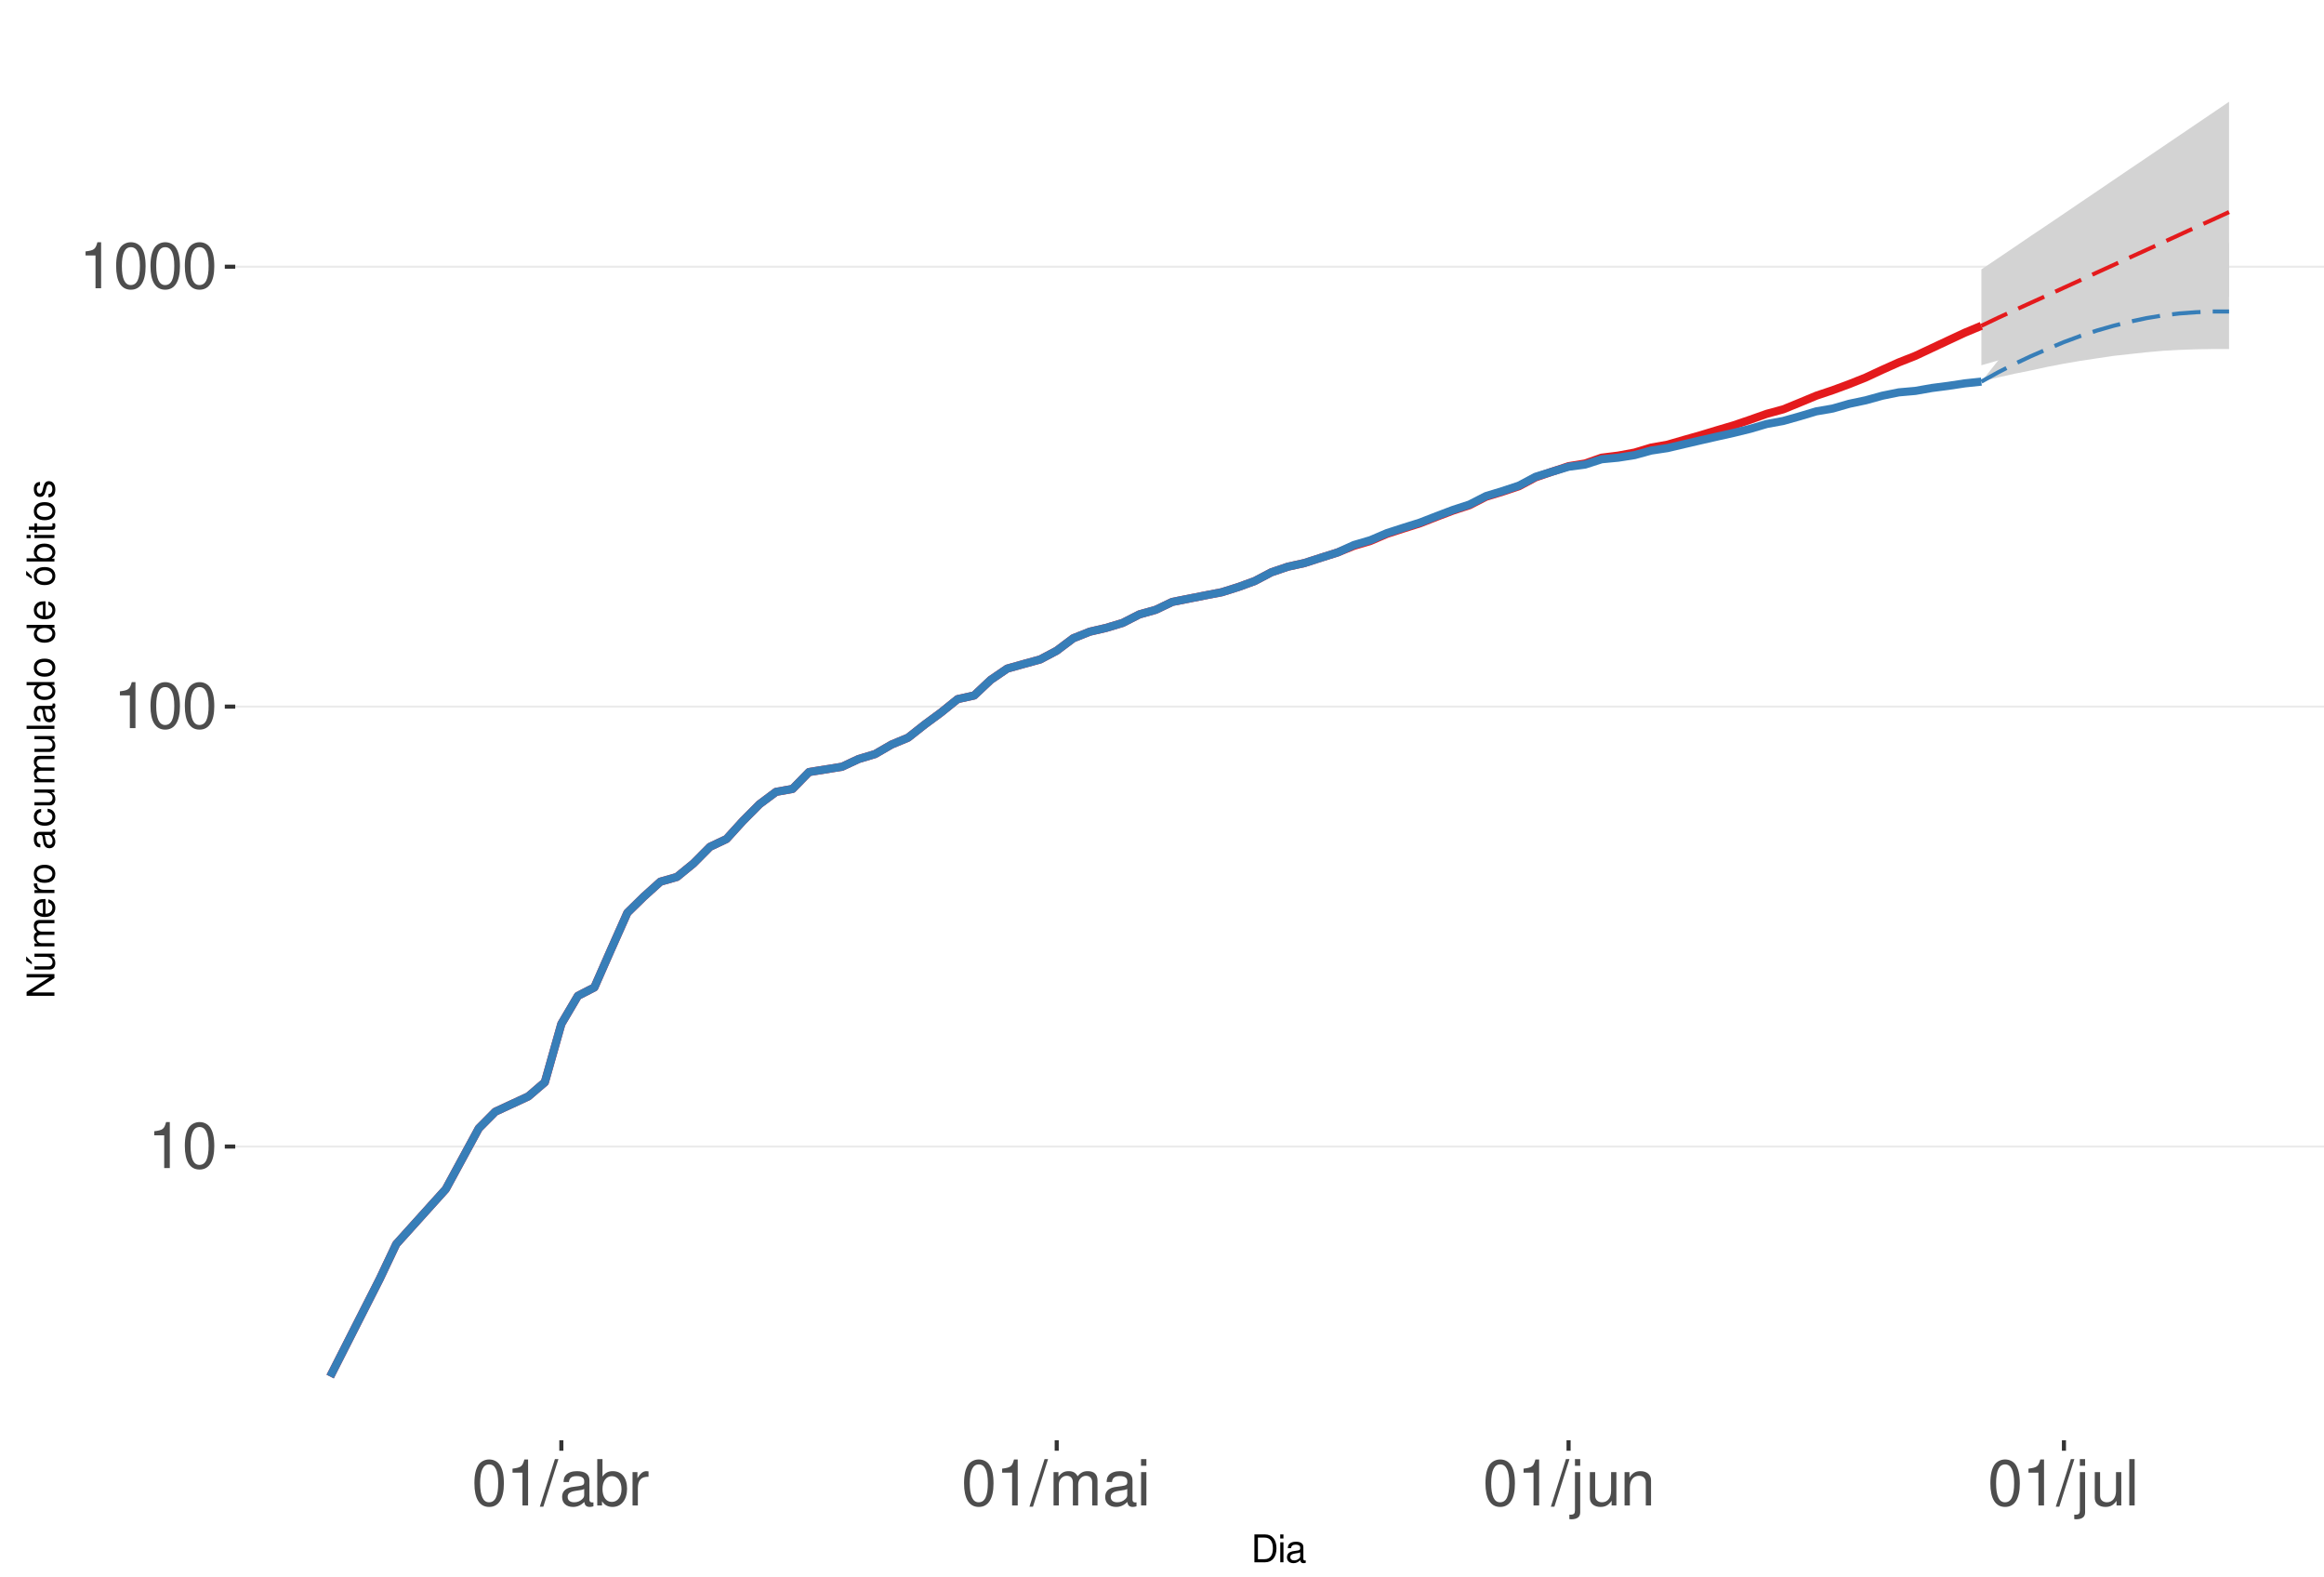
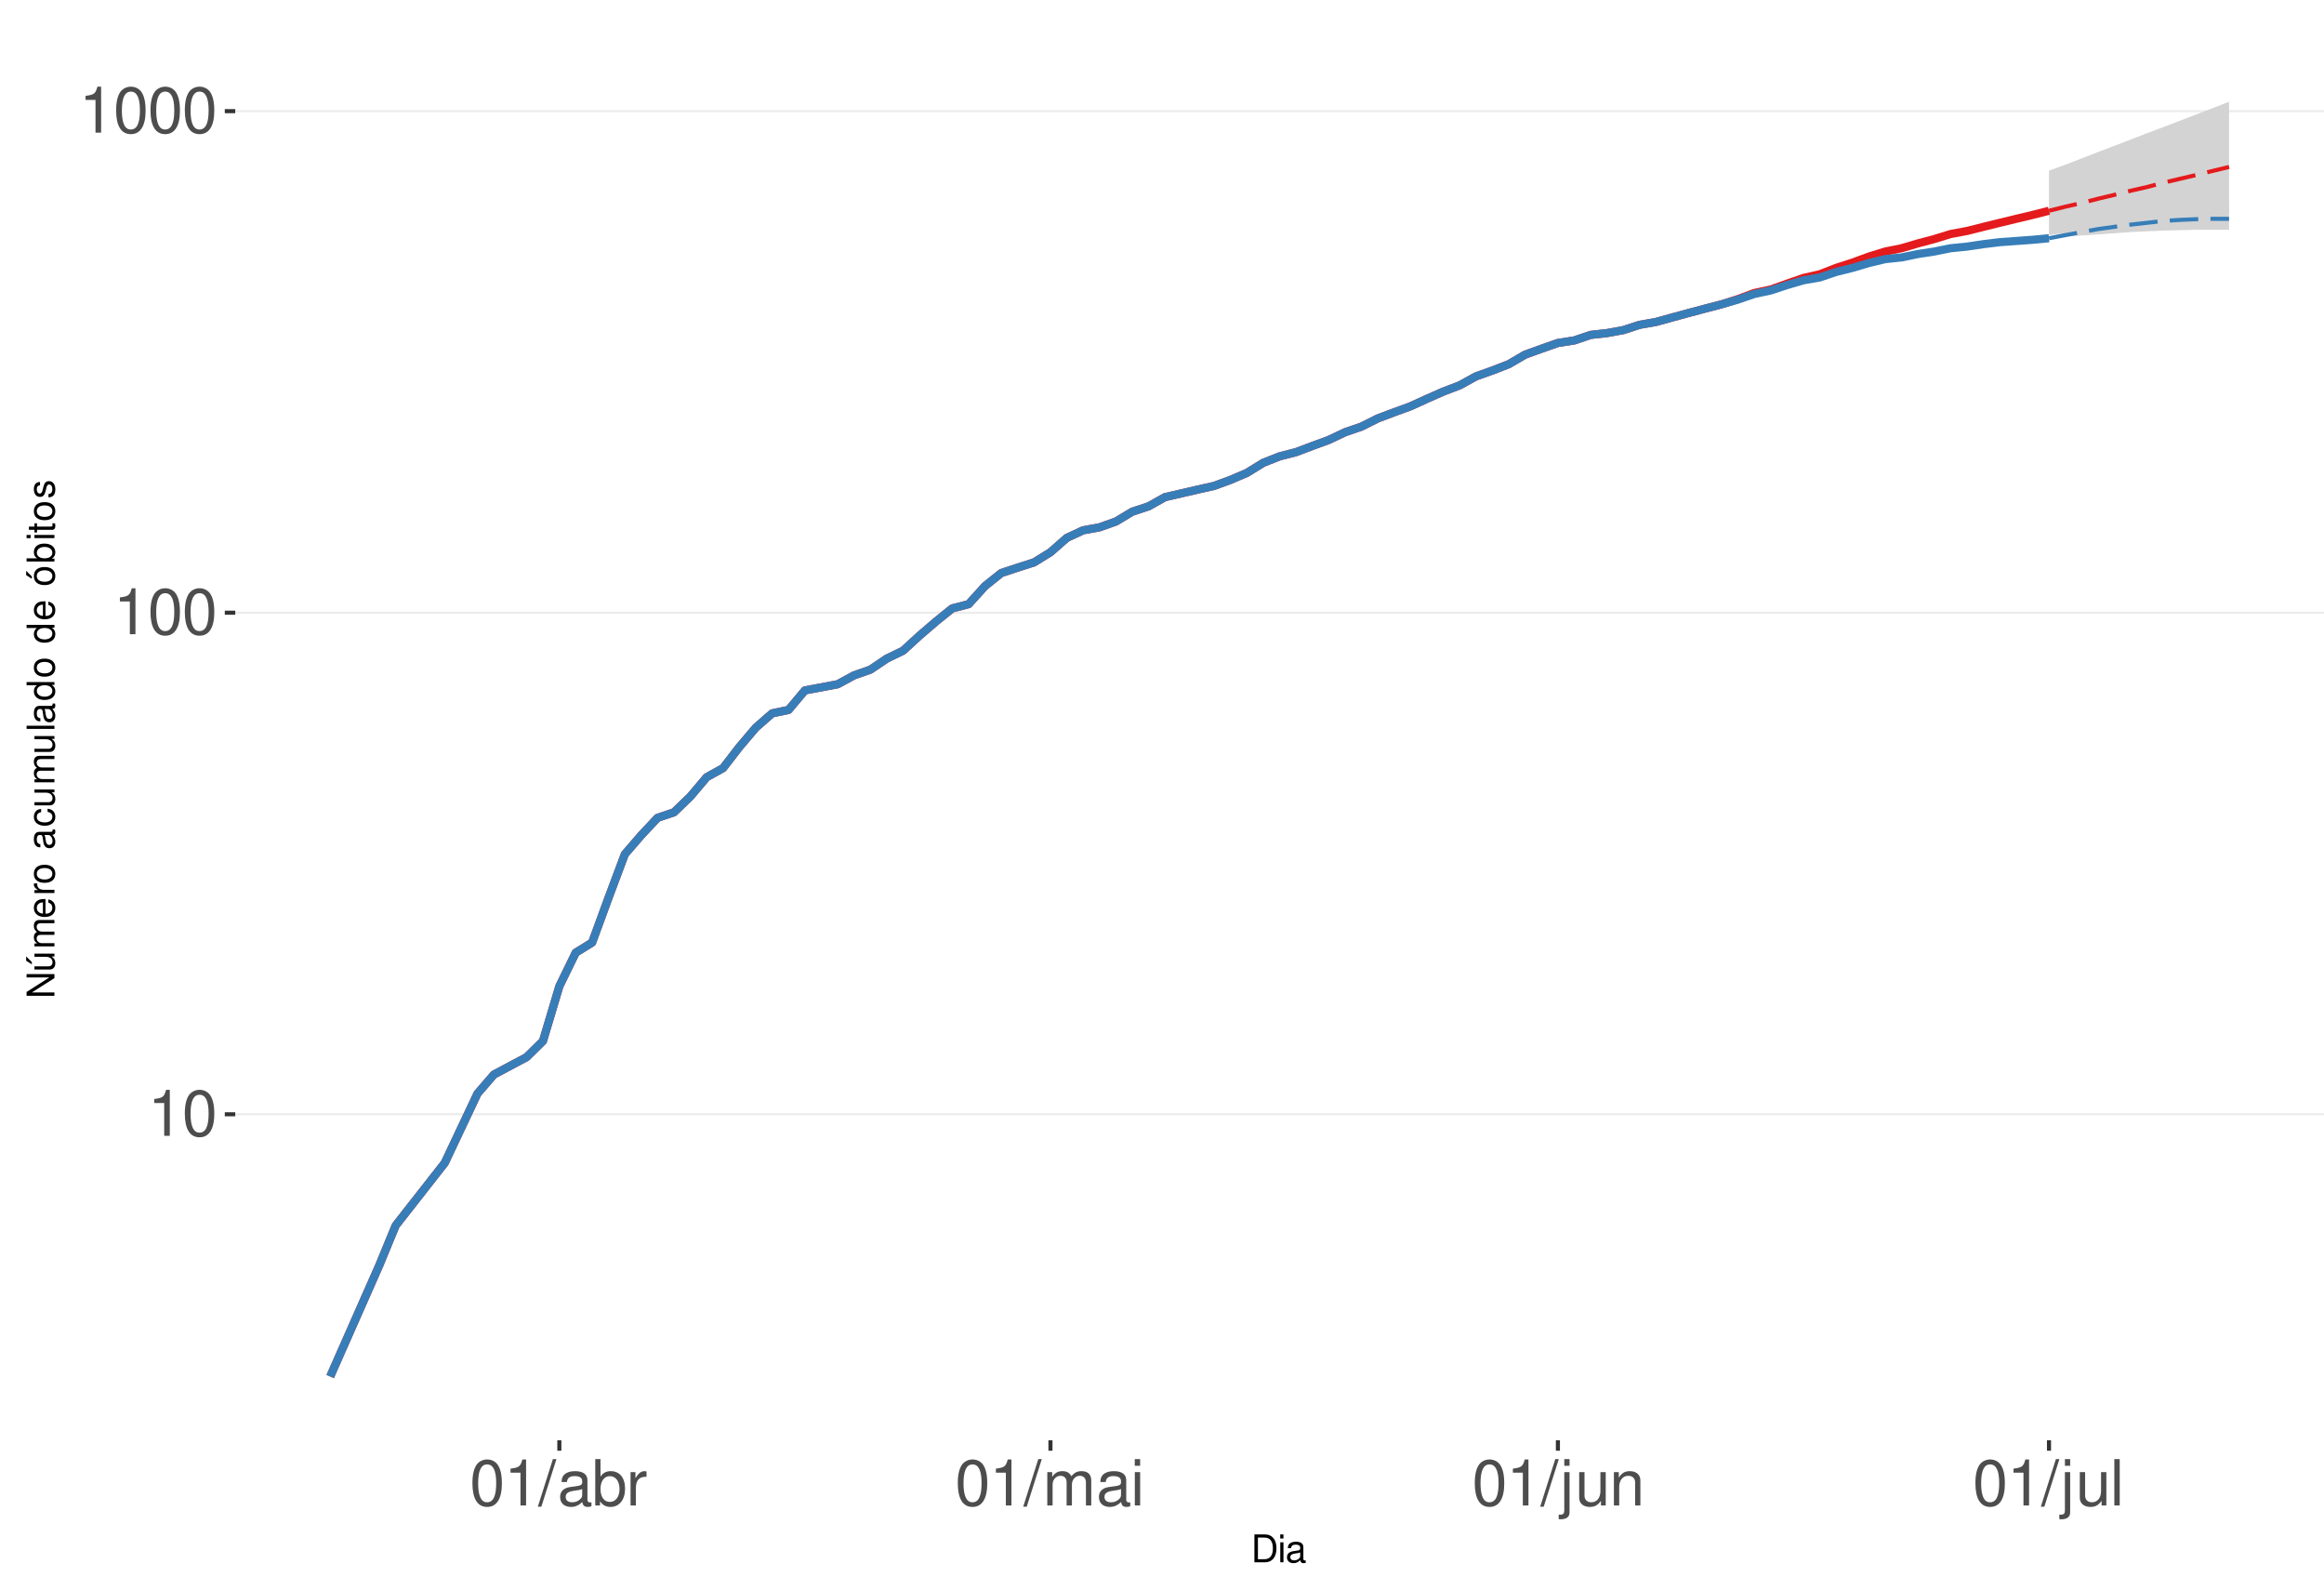
<svg xmlns="http://www.w3.org/2000/svg" xmlns:xlink="http://www.w3.org/1999/xlink" width="609pt" height="413pt" viewBox="0 0 609 413" version="1.1">
  <defs>
    <g>
      <symbol overflow="visible" id="glyph0-0">
        <path style="stroke:none;" d="" />
      </symbol>
      <symbol overflow="visible" id="glyph0-1">
        <path style="stroke:none;" d="M 4.312 -8.578 L 4.312 0 L 5.781 0 L 5.781 -12.047 L 4.812 -12.047 C 4.297 -10.188 3.969 -9.938 1.703 -9.641 L 1.703 -8.578 Z M 4.312 -8.578 " />
      </symbol>
      <symbol overflow="visible" id="glyph0-2">
        <path style="stroke:none;" d="M 4.578 -12.047 C 3.484 -12.047 2.484 -11.547 1.859 -10.734 C 1.094 -9.656 0.719 -8.062 0.719 -5.828 C 0.719 -1.766 2.047 0.391 4.578 0.391 C 7.078 0.391 8.438 -1.766 8.438 -5.734 C 8.438 -8.062 8.078 -9.625 7.297 -10.734 C 6.672 -11.562 5.703 -12.047 4.578 -12.047 Z M 4.578 -10.75 C 6.156 -10.75 6.953 -9.125 6.953 -5.859 C 6.953 -2.438 6.172 -0.828 4.547 -0.828 C 3 -0.828 2.219 -2.5 2.219 -5.812 C 2.219 -9.125 3 -10.75 4.578 -10.75 Z M 4.578 -10.75 " />
      </symbol>
      <symbol overflow="visible" id="glyph0-3">
        <path style="stroke:none;" d="M 3.812 -12.141 L -0.141 0.328 L 0.781 0.328 L 4.734 -12.141 Z M 3.812 -12.141 " />
      </symbol>
      <symbol overflow="visible" id="glyph0-4">
        <path style="stroke:none;" d="M 8.906 -0.812 C 8.766 -0.781 8.688 -0.781 8.609 -0.781 C 8.125 -0.781 7.859 -1.031 7.859 -1.469 L 7.859 -6.594 C 7.859 -8.141 6.734 -8.984 4.578 -8.984 C 3.297 -8.984 2.281 -8.609 1.688 -7.969 C 1.281 -7.516 1.109 -7.016 1.078 -6.141 L 2.484 -6.141 C 2.594 -7.219 3.234 -7.688 4.531 -7.688 C 5.797 -7.688 6.484 -7.234 6.484 -6.391 L 6.484 -6.031 C 6.469 -5.438 6.156 -5.219 5.031 -5.062 C 3.062 -4.812 2.766 -4.75 2.234 -4.531 C 1.219 -4.094 0.703 -3.328 0.703 -2.203 C 0.703 -0.609 1.797 0.391 3.562 0.391 C 4.656 0.391 5.547 0 6.531 -0.906 C 6.625 0 7.062 0.391 7.969 0.391 C 8.266 0.391 8.438 0.344 8.906 0.234 Z M 6.484 -2.75 C 6.484 -2.281 6.344 -2 5.922 -1.609 C 5.359 -1.094 4.688 -0.828 3.859 -0.828 C 2.781 -0.828 2.156 -1.344 2.156 -2.234 C 2.156 -3.141 2.75 -3.609 4.25 -3.828 C 5.734 -4.031 6.016 -4.094 6.484 -4.312 Z M 6.484 -2.75 " />
      </symbol>
      <symbol overflow="visible" id="glyph0-5">
        <path style="stroke:none;" d="M 0.906 -12.141 L 0.906 0 L 2.156 0 L 2.156 -1.109 C 2.812 -0.094 3.703 0.391 4.906 0.391 C 7.219 0.391 8.719 -1.5 8.719 -4.391 C 8.719 -7.234 7.297 -8.984 4.984 -8.984 C 3.781 -8.984 2.938 -8.531 2.281 -7.547 L 2.281 -12.141 Z M 4.719 -7.672 C 6.266 -7.672 7.266 -6.328 7.266 -4.25 C 7.266 -2.266 6.234 -0.922 4.719 -0.922 C 3.234 -0.922 2.281 -2.25 2.281 -4.297 C 2.281 -6.344 3.234 -7.672 4.719 -7.672 Z M 4.719 -7.672 " />
      </symbol>
      <symbol overflow="visible" id="glyph0-6">
        <path style="stroke:none;" d="M 1.156 -8.734 L 1.156 0 L 2.547 0 L 2.547 -4.531 C 2.562 -6.625 3.438 -7.562 5.344 -7.516 L 5.344 -8.922 C 5.109 -8.969 4.984 -8.984 4.812 -8.984 C 3.922 -8.984 3.234 -8.438 2.438 -7.141 L 2.438 -8.734 Z M 1.156 -8.734 " />
      </symbol>
      <symbol overflow="visible" id="glyph0-7">
        <path style="stroke:none;" d="M 1.172 -8.734 L 1.172 0 L 2.562 0 L 2.562 -5.484 C 2.562 -6.75 3.484 -7.766 4.609 -7.766 C 5.641 -7.766 6.234 -7.125 6.234 -6.016 L 6.234 0 L 7.625 0 L 7.625 -5.484 C 7.625 -6.75 8.547 -7.766 9.672 -7.766 C 10.688 -7.766 11.297 -7.109 11.297 -6.016 L 11.297 0 L 12.688 0 L 12.688 -6.547 C 12.688 -8.109 11.797 -8.984 10.156 -8.984 C 9 -8.984 8.297 -8.625 7.484 -7.641 C 6.969 -8.578 6.266 -8.984 5.125 -8.984 C 3.969 -8.984 3.188 -8.547 2.453 -7.5 L 2.453 -8.734 Z M 1.172 -8.734 " />
      </symbol>
      <symbol overflow="visible" id="glyph0-8">
        <path style="stroke:none;" d="M 2.5 -8.734 L 1.109 -8.734 L 1.109 0 L 2.5 0 Z M 2.5 -12.141 L 1.094 -12.141 L 1.094 -10.391 L 2.5 -10.391 Z M 2.5 -12.141 " />
      </symbol>
      <symbol overflow="visible" id="glyph0-9">
        <path style="stroke:none;" d="M 1.172 -8.734 L 1.172 1.266 C 1.172 2.125 0.906 2.422 0.031 2.422 C -0.062 2.422 -0.109 2.422 -0.297 2.406 L -0.297 3.578 C -0.141 3.609 -0.047 3.625 0.172 3.625 C 1.734 3.625 2.547 3.016 2.547 1.812 L 2.547 -8.734 Z M 2.547 -12.141 L 1.172 -12.141 L 1.172 -10.391 L 2.547 -10.391 Z M 2.547 -12.141 " />
      </symbol>
      <symbol overflow="visible" id="glyph0-10">
        <path style="stroke:none;" d="M 8.031 0 L 8.031 -8.734 L 6.641 -8.734 L 6.641 -3.781 C 6.641 -2 5.719 -0.828 4.266 -0.828 C 3.172 -0.828 2.469 -1.5 2.469 -2.547 L 2.469 -8.734 L 1.078 -8.734 L 1.078 -2 C 1.078 -0.547 2.172 0.391 3.859 0.391 C 5.141 0.391 5.969 -0.062 6.781 -1.219 L 6.781 0 Z M 8.031 0 " />
      </symbol>
      <symbol overflow="visible" id="glyph0-11">
        <path style="stroke:none;" d="M 1.172 -8.734 L 1.172 0 L 2.562 0 L 2.562 -4.812 C 2.562 -6.594 3.5 -7.766 4.938 -7.766 C 6.031 -7.766 6.734 -7.094 6.734 -6.047 L 6.734 0 L 8.109 0 L 8.109 -6.594 C 8.109 -8.047 7.031 -8.984 5.344 -8.984 C 4.047 -8.984 3.219 -8.484 2.453 -7.266 L 2.453 -8.734 Z M 1.172 -8.734 " />
      </symbol>
      <symbol overflow="visible" id="glyph0-12">
        <path style="stroke:none;" d="M 2.531 -12.141 L 1.125 -12.141 L 1.125 0 L 2.531 0 Z M 2.531 -12.141 " />
      </symbol>
      <symbol overflow="visible" id="glyph1-0">
        <path style="stroke:none;" d="" />
      </symbol>
      <symbol overflow="visible" id="glyph1-1">
        <path style="stroke:none;" d="M 0.891 0 L 3.703 0 C 5.547 0 6.672 -1.375 6.672 -3.656 C 6.672 -5.906 5.547 -7.297 3.703 -7.297 L 0.891 -7.297 Z M 1.812 -0.812 L 1.812 -6.469 L 3.547 -6.469 C 4.984 -6.469 5.734 -5.5 5.734 -3.641 C 5.734 -1.797 4.984 -0.812 3.547 -0.812 Z M 1.812 -0.812 " />
      </symbol>
      <symbol overflow="visible" id="glyph1-2">
        <path style="stroke:none;" d="M 1.5 -5.234 L 0.672 -5.234 L 0.672 0 L 1.5 0 Z M 1.5 -7.297 L 0.656 -7.297 L 0.656 -6.234 L 1.5 -6.234 Z M 1.5 -7.297 " />
      </symbol>
      <symbol overflow="visible" id="glyph1-3">
        <path style="stroke:none;" d="M 5.344 -0.484 C 5.266 -0.469 5.219 -0.469 5.172 -0.469 C 4.875 -0.469 4.719 -0.625 4.719 -0.875 L 4.719 -3.953 C 4.719 -4.891 4.047 -5.391 2.75 -5.391 C 1.984 -5.391 1.375 -5.172 1.016 -4.781 C 0.766 -4.516 0.672 -4.203 0.656 -3.688 L 1.484 -3.688 C 1.562 -4.328 1.938 -4.625 2.719 -4.625 C 3.484 -4.625 3.891 -4.344 3.891 -3.844 L 3.891 -3.625 C 3.875 -3.266 3.703 -3.125 3.016 -3.047 C 1.844 -2.891 1.656 -2.844 1.344 -2.719 C 0.734 -2.453 0.422 -2 0.422 -1.312 C 0.422 -0.375 1.078 0.234 2.141 0.234 C 2.797 0.234 3.328 0 3.922 -0.547 C 3.984 0 4.234 0.234 4.781 0.234 C 4.953 0.234 5.062 0.203 5.344 0.141 Z M 3.891 -1.656 C 3.891 -1.375 3.812 -1.203 3.562 -0.969 C 3.219 -0.656 2.812 -0.5 2.312 -0.5 C 1.672 -0.5 1.297 -0.812 1.297 -1.344 C 1.297 -1.891 1.656 -2.172 2.547 -2.297 C 3.438 -2.422 3.609 -2.453 3.891 -2.594 Z M 3.891 -1.656 " />
      </symbol>
      <symbol overflow="visible" id="glyph2-0">
        <path style="stroke:none;" d="" />
      </symbol>
      <symbol overflow="visible" id="glyph2-1">
        <path style="stroke:none;" d="M -7.297 -6.453 L -7.297 -5.578 L -1.328 -5.578 L -7.297 -1.766 L -7.297 -0.766 L 0 -0.766 L 0 -1.641 L -5.906 -1.641 L 0 -5.406 L 0 -6.453 Z M -7.297 -6.453 " />
      </symbol>
      <symbol overflow="visible" id="glyph2-2">
        <path style="stroke:none;" d="M 0 -4.812 L -5.234 -4.812 L -5.234 -3.984 L -2.266 -3.984 C -1.203 -3.984 -0.5 -3.438 -0.5 -2.562 C -0.5 -1.906 -0.906 -1.484 -1.531 -1.484 L -5.234 -1.484 L -5.234 -0.656 L -1.203 -0.656 C -0.328 -0.656 0.234 -1.297 0.234 -2.312 C 0.234 -3.094 -0.047 -3.578 -0.734 -4.062 L 0 -4.062 Z M -7.406 -2.953 L -5.922 -2 L -5.922 -2.594 L -7.406 -4.094 Z M -7.406 -2.953 " />
      </symbol>
      <symbol overflow="visible" id="glyph2-3">
        <path style="stroke:none;" d="M -5.234 -0.703 L 0 -0.703 L 0 -1.547 L -3.297 -1.547 C -4.047 -1.547 -4.656 -2.094 -4.656 -2.766 C -4.656 -3.391 -4.281 -3.734 -3.609 -3.734 L 0 -3.734 L 0 -4.578 L -3.297 -4.578 C -4.047 -4.578 -4.656 -5.125 -4.656 -5.812 C -4.656 -6.422 -4.266 -6.781 -3.609 -6.781 L 0 -6.781 L 0 -7.625 L -3.938 -7.625 C -4.875 -7.625 -5.391 -7.078 -5.391 -6.094 C -5.391 -5.406 -5.188 -4.984 -4.594 -4.484 C -5.156 -4.188 -5.391 -3.766 -5.391 -3.078 C -5.391 -2.375 -5.125 -1.906 -4.5 -1.469 L -5.234 -1.469 Z M -5.234 -0.703 " />
      </symbol>
      <symbol overflow="visible" id="glyph2-4">
        <path style="stroke:none;" d="M -2.344 -5.125 C -3.141 -5.125 -3.625 -5.062 -4.016 -4.922 C -4.875 -4.578 -5.391 -3.781 -5.391 -2.797 C -5.391 -1.344 -4.281 -0.406 -2.547 -0.406 C -0.812 -0.406 0.234 -1.297 0.234 -2.781 C 0.234 -3.984 -0.453 -4.812 -1.594 -5.016 L -1.594 -4.188 C -0.906 -3.953 -0.547 -3.484 -0.547 -2.812 C -0.547 -2.281 -0.781 -1.828 -1.219 -1.547 C -1.516 -1.344 -1.812 -1.281 -2.344 -1.266 Z M -3.016 -1.297 C -3.984 -1.359 -4.625 -1.953 -4.625 -2.797 C -4.625 -3.641 -3.953 -4.234 -3.016 -4.234 Z M -3.016 -1.297 " />
      </symbol>
      <symbol overflow="visible" id="glyph2-5">
        <path style="stroke:none;" d="M -5.234 -0.688 L 0 -0.688 L 0 -1.531 L -2.719 -1.531 C -3.984 -1.547 -4.547 -2.062 -4.516 -3.203 L -5.359 -3.203 C -5.375 -3.062 -5.391 -2.984 -5.391 -2.891 C -5.391 -2.344 -5.062 -1.938 -4.297 -1.453 L -5.234 -1.453 Z M -5.234 -0.688 " />
      </symbol>
      <symbol overflow="visible" id="glyph2-6">
        <path style="stroke:none;" d="M -5.391 -2.719 C -5.391 -1.234 -4.344 -0.359 -2.578 -0.359 C -0.812 -0.359 0.234 -1.234 0.234 -2.734 C 0.234 -4.203 -0.812 -5.094 -2.547 -5.094 C -4.359 -5.094 -5.391 -4.234 -5.391 -2.719 Z M -4.625 -2.734 C -4.625 -3.672 -3.844 -4.234 -2.547 -4.234 C -1.312 -4.234 -0.547 -3.656 -0.547 -2.734 C -0.547 -1.797 -1.312 -1.234 -2.578 -1.234 C -3.844 -1.234 -4.625 -1.797 -4.625 -2.734 Z M -4.625 -2.734 " />
      </symbol>
      <symbol overflow="visible" id="glyph2-7">
        <path style="stroke:none;" d="" />
      </symbol>
      <symbol overflow="visible" id="glyph2-8">
        <path style="stroke:none;" d="M -0.484 -5.344 C -0.469 -5.266 -0.469 -5.219 -0.469 -5.172 C -0.469 -4.875 -0.625 -4.719 -0.875 -4.719 L -3.953 -4.719 C -4.891 -4.719 -5.391 -4.047 -5.391 -2.75 C -5.391 -1.984 -5.172 -1.375 -4.781 -1.016 C -4.516 -0.766 -4.203 -0.672 -3.688 -0.656 L -3.688 -1.484 C -4.328 -1.562 -4.625 -1.938 -4.625 -2.719 C -4.625 -3.484 -4.344 -3.891 -3.844 -3.891 L -3.625 -3.891 C -3.266 -3.875 -3.125 -3.703 -3.047 -3.016 C -2.891 -1.844 -2.844 -1.656 -2.719 -1.344 C -2.453 -0.734 -2 -0.422 -1.312 -0.422 C -0.375 -0.422 0.234 -1.078 0.234 -2.141 C 0.234 -2.797 0 -3.328 -0.547 -3.922 C 0 -3.984 0.234 -4.234 0.234 -4.781 C 0.234 -4.953 0.203 -5.062 0.141 -5.344 Z M -1.656 -3.891 C -1.375 -3.891 -1.203 -3.812 -0.969 -3.562 C -0.656 -3.219 -0.5 -2.812 -0.5 -2.312 C -0.5 -1.672 -0.812 -1.297 -1.344 -1.297 C -1.891 -1.297 -2.172 -1.656 -2.297 -2.547 C -2.422 -3.438 -2.453 -3.609 -2.594 -3.891 Z M -1.656 -3.891 " />
      </symbol>
      <symbol overflow="visible" id="glyph2-9">
        <path style="stroke:none;" d="M -3.484 -4.703 C -3.984 -4.672 -4.312 -4.562 -4.609 -4.359 C -5.094 -4 -5.391 -3.375 -5.391 -2.641 C -5.391 -1.219 -4.266 -0.312 -2.531 -0.312 C -0.844 -0.312 0.234 -1.203 0.234 -2.625 C 0.234 -3.875 -0.516 -4.672 -1.797 -4.766 L -1.797 -3.938 C -0.953 -3.797 -0.547 -3.359 -0.547 -2.656 C -0.547 -1.734 -1.297 -1.188 -2.531 -1.188 C -3.844 -1.188 -4.625 -1.719 -4.625 -2.625 C -4.625 -3.328 -4.203 -3.766 -3.484 -3.875 Z M -3.484 -4.703 " />
      </symbol>
      <symbol overflow="visible" id="glyph2-10">
        <path style="stroke:none;" d="M 0 -4.812 L -5.234 -4.812 L -5.234 -3.984 L -2.266 -3.984 C -1.203 -3.984 -0.5 -3.438 -0.5 -2.562 C -0.5 -1.906 -0.906 -1.484 -1.531 -1.484 L -5.234 -1.484 L -5.234 -0.656 L -1.203 -0.656 C -0.328 -0.656 0.234 -1.297 0.234 -2.312 C 0.234 -3.094 -0.047 -3.578 -0.734 -4.062 L 0 -4.062 Z M 0 -4.812 " />
      </symbol>
      <symbol overflow="visible" id="glyph2-11">
        <path style="stroke:none;" d="M -7.297 -1.516 L -7.297 -0.688 L 0 -0.688 L 0 -1.516 Z M -7.297 -1.516 " />
      </symbol>
      <symbol overflow="visible" id="glyph2-12">
        <path style="stroke:none;" d="M -7.297 -4.953 L -7.297 -4.125 L -4.578 -4.125 C -5.109 -3.766 -5.391 -3.203 -5.391 -2.516 C -5.391 -1.156 -4.297 -0.266 -2.625 -0.266 C -0.859 -0.266 0.234 -1.125 0.234 -2.547 C 0.234 -3.266 -0.047 -3.766 -0.688 -4.203 L 0 -4.203 L 0 -4.953 Z M -4.609 -2.656 C -4.609 -3.547 -3.812 -4.125 -2.562 -4.125 C -1.344 -4.125 -0.547 -3.547 -0.547 -2.656 C -0.547 -1.734 -1.359 -1.125 -2.578 -1.125 C -3.797 -1.125 -4.609 -1.734 -4.609 -2.656 Z M -4.609 -2.656 " />
      </symbol>
      <symbol overflow="visible" id="glyph2-13">
        <path style="stroke:none;" d="M -5.391 -2.719 C -5.391 -1.234 -4.344 -0.359 -2.578 -0.359 C -0.812 -0.359 0.234 -1.234 0.234 -2.734 C 0.234 -4.203 -0.812 -5.094 -2.547 -5.094 C -4.359 -5.094 -5.391 -4.234 -5.391 -2.719 Z M -4.625 -2.734 C -4.625 -3.672 -3.844 -4.234 -2.547 -4.234 C -1.312 -4.234 -0.547 -3.656 -0.547 -2.734 C -0.547 -1.797 -1.312 -1.234 -2.578 -1.234 C -3.844 -1.234 -4.625 -1.797 -4.625 -2.734 Z M -7.406 -2.984 L -5.922 -2.016 L -5.922 -2.625 L -7.406 -4.109 Z M -7.406 -2.984 " />
      </symbol>
      <symbol overflow="visible" id="glyph2-14">
        <path style="stroke:none;" d="M -7.297 -0.547 L 0 -0.547 L 0 -1.297 L -0.672 -1.297 C -0.062 -1.688 0.234 -2.219 0.234 -2.953 C 0.234 -4.328 -0.906 -5.234 -2.641 -5.234 C -4.344 -5.234 -5.391 -4.375 -5.391 -2.984 C -5.391 -2.266 -5.125 -1.766 -4.531 -1.375 L -7.297 -1.375 Z M -4.609 -2.828 C -4.609 -3.766 -3.797 -4.359 -2.547 -4.359 C -1.359 -4.359 -0.547 -3.734 -0.547 -2.828 C -0.547 -1.938 -1.344 -1.375 -2.578 -1.375 C -3.812 -1.375 -4.609 -1.938 -4.609 -2.828 Z M -4.609 -2.828 " />
      </symbol>
      <symbol overflow="visible" id="glyph2-15">
        <path style="stroke:none;" d="M -5.234 -1.5 L -5.234 -0.672 L 0 -0.672 L 0 -1.5 Z M -7.297 -1.5 L -7.297 -0.656 L -6.234 -0.656 L -6.234 -1.5 Z M -7.297 -1.5 " />
      </symbol>
      <symbol overflow="visible" id="glyph2-16">
        <path style="stroke:none;" d="M -5.234 -2.547 L -5.234 -1.688 L -6.688 -1.688 L -6.688 -0.844 L -5.234 -0.844 L -5.234 -0.141 L -4.562 -0.141 L -4.562 -0.844 L -0.594 -0.844 C -0.062 -0.844 0.234 -1.203 0.234 -1.859 C 0.234 -2.078 0.203 -2.266 0.156 -2.547 L -0.547 -2.547 C -0.516 -2.422 -0.5 -2.312 -0.5 -2.141 C -0.5 -1.781 -0.594 -1.688 -0.969 -1.688 L -4.562 -1.688 L -4.562 -2.547 Z M -5.234 -2.547 " />
      </symbol>
      <symbol overflow="visible" id="glyph2-17">
        <path style="stroke:none;" d="M -3.781 -4.375 C -4.812 -4.375 -5.391 -3.688 -5.391 -2.484 C -5.391 -1.266 -4.766 -0.469 -3.797 -0.469 C -2.969 -0.469 -2.578 -0.891 -2.281 -2.125 L -2.094 -2.906 C -1.953 -3.484 -1.734 -3.719 -1.375 -3.719 C -0.875 -3.719 -0.547 -3.234 -0.547 -2.5 C -0.547 -2.047 -0.672 -1.672 -0.891 -1.453 C -1.047 -1.328 -1.188 -1.266 -1.562 -1.219 L -1.562 -0.344 C -0.344 -0.375 0.234 -1.062 0.234 -2.438 C 0.234 -3.75 -0.422 -4.594 -1.438 -4.594 C -2.203 -4.594 -2.641 -4.156 -2.891 -3.109 L -3.078 -2.312 C -3.234 -1.625 -3.453 -1.344 -3.828 -1.344 C -4.312 -1.344 -4.625 -1.766 -4.625 -2.453 C -4.625 -3.125 -4.328 -3.484 -3.781 -3.5 Z M -3.781 -4.375 " />
      </symbol>
    </g>
    <clipPath id="clip1">
      <path d="M 61.645 9.961 L 609 9.961 L 609 377.328 L 61.645 377.328 Z M 61.645 9.961 " />
    </clipPath>
    <clipPath id="clip2">
-       <path d="M 61.645 300 L 609 300 L 609 301 L 61.645 301 Z M 61.645 300 " />
+       <path d="M 61.645 291 L 609 291 L 609 293 L 61.645 293 Z M 61.645 291 " />
    </clipPath>
    <clipPath id="clip3">
-       <path d="M 61.645 184 L 609 184 L 609 186 L 61.645 186 Z M 61.645 184 " />
+       <path d="M 61.645 160 L 609 160 L 609 161 L 61.645 161 Z M 61.645 160 " />
    </clipPath>
    <clipPath id="clip4">
-       <path d="M 61.645 69 L 609 69 L 609 71 L 61.645 71 Z M 61.645 69 " />
+       <path d="M 61.645 28 L 609 28 L 609 30 L 61.645 30 Z M 61.645 28 " />
    </clipPath>
  </defs>
  <g id="surface328">
    <rect x="0" y="0" width="609" height="413" style="fill:rgb(100%,100%,100%);fill-opacity:1;stroke:none;" />
    <rect x="0" y="0" width="609" height="413" style="fill:rgb(100%,100%,100%);fill-opacity:1;stroke:none;" />
    <path style="fill:none;stroke-width:1.067;stroke-linecap:round;stroke-linejoin:round;stroke:rgb(100%,100%,100%);stroke-opacity:1;stroke-miterlimit:10;" d="M 0 413 L 609 413 L 609 0 L 0 0 Z M 0 413 " />
    <g clip-path="url(#clip1)" clip-rule="nonzero">
      <path style=" stroke:none;fill-rule:nonzero;fill:rgb(100%,100%,100%);fill-opacity:1;" d="M 61.645 377.328 L 609 377.328 L 609 9.961 L 61.645 9.961 Z M 61.645 377.328 " />
    </g>
    <g clip-path="url(#clip2)" clip-rule="nonzero">
-       <path style="fill:none;stroke-width:0.533;stroke-linecap:butt;stroke-linejoin:round;stroke:rgb(92.157%,92.157%,92.157%);stroke-opacity:1;stroke-miterlimit:10;" d="M 61.645 300.371 L 609 300.371 " />
+       <path style="fill:none;stroke-width:0.533;stroke-linecap:butt;stroke-linejoin:round;stroke:rgb(92.157%,92.157%,92.157%);stroke-opacity:1;stroke-miterlimit:10;" d="M 61.645 291.922 L 609 291.922 " />
    </g>
    <g clip-path="url(#clip3)" clip-rule="nonzero">
-       <path style="fill:none;stroke-width:0.533;stroke-linecap:butt;stroke-linejoin:round;stroke:rgb(92.157%,92.157%,92.157%);stroke-opacity:1;stroke-miterlimit:10;" d="M 61.645 185.121 L 609 185.121 " />
+       <path style="fill:none;stroke-width:0.533;stroke-linecap:butt;stroke-linejoin:round;stroke:rgb(92.157%,92.157%,92.157%);stroke-opacity:1;stroke-miterlimit:10;" d="M 61.645 160.52 L 609 160.52 " />
    </g>
    <g clip-path="url(#clip4)" clip-rule="nonzero">
-       <path style="fill:none;stroke-width:0.533;stroke-linecap:butt;stroke-linejoin:round;stroke:rgb(92.157%,92.157%,92.157%);stroke-opacity:1;stroke-miterlimit:10;" d="M 61.645 69.871 L 609 69.871 " />
-     </g>
-     <path style=" stroke:none;fill-rule:nonzero;fill:rgb(82.745%,82.745%,82.745%);fill-opacity:1;" d="M 519.215 70.578 L 523.543 67.668 L 527.871 64.738 L 532.195 61.801 L 536.523 58.902 L 540.852 55.977 L 545.18 53.031 L 549.504 50.113 L 553.832 47.168 L 558.16 44.234 L 562.484 41.32 L 566.812 38.383 L 571.141 35.453 L 575.465 32.523 L 579.793 29.594 L 584.121 26.66 L 584.121 77.711 L 579.793 78.898 L 575.465 80.109 L 571.141 81.293 L 566.812 82.5 L 562.484 83.672 L 558.16 84.875 L 553.832 86.105 L 549.504 87.297 L 545.18 88.445 L 540.852 89.691 L 536.523 90.82 L 532.195 92.055 L 527.871 93.234 L 523.543 94.449 L 519.215 95.691 Z M 519.215 70.578 " />
-     <path style=" stroke:none;fill-rule:nonzero;fill:rgb(82.745%,82.745%,82.745%);fill-opacity:1;" d="M 519.215 99.977 L 523.543 94.531 L 527.871 89.766 L 532.195 85.555 L 536.523 81.734 L 540.852 78.359 L 545.18 75.312 L 549.504 72.648 L 553.832 70.375 L 558.16 68.441 L 562.484 66.766 L 566.812 65.512 L 571.141 64.602 L 575.465 64.02 L 579.793 63.711 L 584.121 63.711 L 584.121 91.434 L 579.793 91.434 L 575.465 91.512 L 571.141 91.664 L 566.812 91.898 L 562.484 92.289 L 558.16 92.758 L 553.832 93.234 L 549.504 93.879 L 545.18 94.531 L 540.852 95.273 L 536.523 96.109 L 532.195 97.051 L 527.871 97.918 L 523.543 98.891 Z M 519.215 99.977 " />
-     <path style="fill:none;stroke-width:2.134;stroke-linecap:butt;stroke-linejoin:round;stroke:rgb(89.412%,10.196%,10.98%);stroke-opacity:1;stroke-miterlimit:10;" d="M 86.523 360.629 L 99.504 335.062 L 103.832 325.938 L 116.812 311.539 L 125.469 295.598 L 129.793 291.242 L 138.449 287.238 L 142.773 283.527 L 147.102 268.242 L 151.43 260.906 L 155.754 258.68 L 160.082 248.836 L 164.41 239.117 L 168.734 234.883 L 173.062 230.984 L 177.391 229.746 L 181.719 226.211 L 186.043 221.855 L 190.371 219.812 L 194.699 215.043 L 199.023 210.688 L 203.352 207.457 L 207.68 206.684 L 212.004 202.262 L 220.66 200.871 L 224.984 198.855 L 229.312 197.555 L 233.641 195.055 L 237.969 193.254 L 242.293 189.84 L 246.621 186.645 L 250.949 183.156 L 255.273 182.203 L 259.602 178.125 L 263.93 175.168 L 268.254 173.953 L 272.582 172.766 L 276.91 170.473 L 281.234 167.219 L 285.562 165.496 L 289.891 164.492 L 294.219 163.184 L 298.543 160.973 L 302.871 159.754 L 307.199 157.688 L 315.852 155.98 L 320.18 155.148 L 324.504 153.789 L 328.832 152.211 L 333.16 149.93 L 337.484 148.465 L 341.812 147.512 L 346.141 146.113 L 350.465 144.754 L 354.793 143 L 359.121 141.719 L 363.449 139.863 L 367.773 138.465 L 372.102 137.102 L 376.43 135.406 L 380.754 133.766 L 385.082 132.352 L 389.41 130.133 L 393.734 128.816 L 398.062 127.375 L 402.391 125.059 L 406.715 123.574 L 411.043 122.133 L 415.371 121.426 L 419.699 119.906 L 424.023 119.367 L 428.352 118.566 L 432.68 117.258 L 437.004 116.488 L 441.332 115.234 L 445.66 114.012 L 449.984 112.699 L 454.312 111.422 L 458.641 109.949 L 462.965 108.414 L 467.293 107.238 L 471.621 105.473 L 475.949 103.672 L 480.273 102.219 L 484.602 100.621 L 488.93 98.891 L 493.254 96.879 L 497.582 94.941 L 501.91 93.234 L 506.234 91.203 L 510.562 89.176 L 514.891 87.156 L 519.215 85.352 " />
-     <path style="fill:none;stroke-width:1.067;stroke-linecap:butt;stroke-linejoin:round;stroke:rgb(89.412%,10.196%,10.98%);stroke-opacity:1;stroke-dasharray:7.469,3.201;stroke-miterlimit:10;" d="M 519.215 85.352 L 523.543 83.281 L 527.871 81.293 L 532.195 79.32 L 536.523 77.363 L 540.852 75.367 L 545.18 73.395 L 549.504 71.395 L 553.832 69.422 L 558.16 67.43 L 562.484 65.465 L 566.812 63.488 L 571.141 61.504 L 575.465 59.512 L 579.793 57.555 L 584.121 55.559 " />
-     <path style="fill:none;stroke-width:2.134;stroke-linecap:butt;stroke-linejoin:round;stroke:rgb(21.569%,49.412%,72.157%);stroke-opacity:1;stroke-miterlimit:10;" d="M 86.523 360.629 L 99.504 335.062 L 103.832 325.938 L 116.812 311.539 L 125.469 295.598 L 129.793 291.242 L 138.449 287.238 L 142.773 283.527 L 147.102 268.242 L 151.43 260.906 L 155.754 258.68 L 160.082 248.836 L 164.41 239.117 L 168.734 234.883 L 173.062 230.984 L 177.391 229.746 L 181.719 226.211 L 186.043 221.855 L 190.371 219.812 L 194.699 215.043 L 199.023 210.688 L 203.352 207.457 L 207.68 206.684 L 212.004 202.262 L 220.66 200.871 L 224.984 198.855 L 229.312 197.555 L 233.641 195.055 L 237.969 193.254 L 242.293 189.84 L 246.621 186.645 L 250.949 183.156 L 255.273 182.203 L 259.602 178.125 L 263.93 175.168 L 268.254 173.953 L 272.582 172.766 L 276.91 170.473 L 281.234 167.219 L 285.562 165.496 L 289.891 164.492 L 294.219 163.184 L 298.543 160.973 L 302.871 159.754 L 307.199 157.688 L 315.852 155.98 L 320.18 155.148 L 324.504 153.789 L 328.832 152.211 L 333.16 149.93 L 337.484 148.465 L 341.812 147.512 L 346.141 146.113 L 350.465 144.754 L 354.793 142.781 L 359.121 141.512 L 363.449 139.66 L 367.773 138.266 L 372.102 136.91 L 376.43 135.223 L 380.754 133.586 L 385.082 132.176 L 389.41 129.965 L 393.734 128.652 L 398.062 127.215 L 402.391 124.91 L 406.715 123.574 L 411.043 122.273 L 415.371 121.707 L 419.699 120.316 L 424.023 119.906 L 428.352 119.23 L 432.68 118.039 L 437.004 117.387 L 441.332 116.363 L 445.66 115.359 L 449.984 114.375 L 454.312 113.41 L 458.641 112.348 L 462.965 111.078 L 467.293 110.285 L 471.621 109.066 L 475.949 107.77 L 480.273 107.027 L 484.602 105.781 L 488.93 104.867 L 493.254 103.672 L 497.582 102.793 L 501.91 102.41 L 506.234 101.648 L 510.562 101.086 L 514.891 100.434 L 519.215 99.977 " />
-     <path style="fill:none;stroke-width:1.067;stroke-linecap:butt;stroke-linejoin:round;stroke:rgb(21.569%,49.412%,72.157%);stroke-opacity:1;stroke-dasharray:7.469,3.201;stroke-miterlimit:10;" d="M 519.215 99.977 L 523.543 97.57 L 527.871 95.355 L 532.195 93.316 L 536.523 91.434 L 540.852 89.617 L 545.18 88.012 L 549.504 86.594 L 553.832 85.352 L 558.16 84.27 L 562.484 83.344 L 566.812 82.629 L 571.141 82.117 L 575.465 81.797 L 579.793 81.605 L 584.121 81.605 " />
-     <g style="fill:rgb(30.196%,30.196%,30.196%);fill-opacity:1;">
-       <use xlink:href="#glyph0-1" x="38.715" y="306.009" />
-       <use xlink:href="#glyph0-2" x="47.715" y="306.009" />
-     </g>
-     <g style="fill:rgb(30.196%,30.196%,30.196%);fill-opacity:1;">
-       <use xlink:href="#glyph0-1" x="29.715" y="190.759" />
-       <use xlink:href="#glyph0-2" x="38.715" y="190.759" />
-       <use xlink:href="#glyph0-2" x="47.715" y="190.759" />
-     </g>
-     <g style="fill:rgb(30.196%,30.196%,30.196%);fill-opacity:1;">
-       <use xlink:href="#glyph0-1" x="20.715" y="75.509" />
-       <use xlink:href="#glyph0-2" x="29.715" y="75.509" />
-       <use xlink:href="#glyph0-2" x="38.715" y="75.509" />
-       <use xlink:href="#glyph0-2" x="47.715" y="75.509" />
-     </g>
-     <path style="fill:none;stroke-width:1.067;stroke-linecap:butt;stroke-linejoin:round;stroke:rgb(20%,20%,20%);stroke-opacity:1;stroke-miterlimit:10;" d="M 58.906 300.371 L 61.645 300.371 " />
-     <path style="fill:none;stroke-width:1.067;stroke-linecap:butt;stroke-linejoin:round;stroke:rgb(20%,20%,20%);stroke-opacity:1;stroke-miterlimit:10;" d="M 58.906 185.121 L 61.645 185.121 " />
-     <path style="fill:none;stroke-width:1.067;stroke-linecap:butt;stroke-linejoin:round;stroke:rgb(20%,20%,20%);stroke-opacity:1;stroke-miterlimit:10;" d="M 58.906 69.871 L 61.645 69.871 " />
-     <path style="fill:none;stroke-width:1.067;stroke-linecap:butt;stroke-linejoin:round;stroke:rgb(20%,20%,20%);stroke-opacity:1;stroke-miterlimit:10;" d="M 147.102 380.07 L 147.102 377.328 " />
-     <path style="fill:none;stroke-width:1.067;stroke-linecap:butt;stroke-linejoin:round;stroke:rgb(20%,20%,20%);stroke-opacity:1;stroke-miterlimit:10;" d="M 276.91 380.07 L 276.91 377.328 " />
-     <path style="fill:none;stroke-width:1.067;stroke-linecap:butt;stroke-linejoin:round;stroke:rgb(20%,20%,20%);stroke-opacity:1;stroke-miterlimit:10;" d="M 411.043 380.07 L 411.043 377.328 " />
-     <path style="fill:none;stroke-width:1.067;stroke-linecap:butt;stroke-linejoin:round;stroke:rgb(20%,20%,20%);stroke-opacity:1;stroke-miterlimit:10;" d="M 540.852 380.07 L 540.852 377.328 " />
-     <g style="fill:rgb(30.196%,30.196%,30.196%);fill-opacity:1;">
-       <use xlink:href="#glyph0-2" x="123.602" y="394.399" />
-       <use xlink:href="#glyph0-1" x="132.602" y="394.399" />
-       <use xlink:href="#glyph0-3" x="141.602" y="394.399" />
-       <use xlink:href="#glyph0-4" x="146.602" y="394.399" />
-       <use xlink:href="#glyph0-5" x="155.602" y="394.399" />
-       <use xlink:href="#glyph0-6" x="164.602" y="394.399" />
-     </g>
-     <g style="fill:rgb(30.196%,30.196%,30.196%);fill-opacity:1;">
-       <use xlink:href="#glyph0-2" x="251.91" y="394.399" />
-       <use xlink:href="#glyph0-1" x="260.91" y="394.399" />
-       <use xlink:href="#glyph0-3" x="269.91" y="394.399" />
-       <use xlink:href="#glyph0-7" x="274.91" y="394.399" />
-       <use xlink:href="#glyph0-4" x="288.91" y="394.399" />
-       <use xlink:href="#glyph0-8" x="297.91" y="394.399" />
-     </g>
-     <g style="fill:rgb(30.196%,30.196%,30.196%);fill-opacity:1;">
-       <use xlink:href="#glyph0-2" x="388.543" y="394.399" />
-       <use xlink:href="#glyph0-1" x="397.543" y="394.399" />
-       <use xlink:href="#glyph0-3" x="406.543" y="394.399" />
-       <use xlink:href="#glyph0-9" x="411.543" y="394.399" />
-       <use xlink:href="#glyph0-10" x="415.543" y="394.399" />
-       <use xlink:href="#glyph0-11" x="424.543" y="394.399" />
-     </g>
-     <g style="fill:rgb(30.196%,30.196%,30.196%);fill-opacity:1;">
-       <use xlink:href="#glyph0-2" x="520.852" y="394.399" />
-       <use xlink:href="#glyph0-1" x="529.852" y="394.399" />
-       <use xlink:href="#glyph0-3" x="538.852" y="394.399" />
-       <use xlink:href="#glyph0-9" x="543.852" y="394.399" />
-       <use xlink:href="#glyph0-10" x="547.852" y="394.399" />
-       <use xlink:href="#glyph0-12" x="556.852" y="394.399" />
+       <path style="fill:none;stroke-width:0.533;stroke-linecap:butt;stroke-linejoin:round;stroke:rgb(92.157%,92.157%,92.157%);stroke-opacity:1;stroke-miterlimit:10;" d="M 61.645 29.117 L 609 29.117 " />
+     </g>
+     <path style=" stroke:none;fill-rule:nonzero;fill:rgb(82.745%,82.745%,82.745%);fill-opacity:1;" d="M 536.934 44.703 L 541.223 43.152 L 545.516 41.496 L 549.805 39.82 L 554.094 38.191 L 558.383 36.543 L 562.672 34.879 L 566.961 33.262 L 571.25 31.625 L 575.539 29.98 L 579.832 28.324 L 584.121 26.66 L 584.121 55.668 L 579.832 56.215 L 575.539 56.77 L 571.25 57.328 L 566.961 57.797 L 562.672 58.363 L 558.383 58.941 L 554.094 59.422 L 549.805 60.008 L 545.516 60.5 L 541.223 60.996 L 536.934 61.598 Z M 536.934 44.703 " />
+     <path style=" stroke:none;fill-rule:nonzero;fill:rgb(82.745%,82.745%,82.745%);fill-opacity:1;" d="M 536.934 62.41 L 541.223 60.699 L 545.516 59.133 L 549.805 57.703 L 554.094 56.492 L 558.383 55.395 L 562.672 54.41 L 566.961 53.703 L 571.25 53.09 L 575.539 52.656 L 579.832 52.484 L 584.121 52.484 L 584.121 60.203 L 575.539 60.203 L 571.25 60.305 L 566.961 60.402 L 562.672 60.598 L 558.383 60.797 L 545.516 61.699 L 541.223 62.004 Z M 536.934 62.41 " />
+     <path style="fill:none;stroke-width:2.134;stroke-linecap:butt;stroke-linejoin:round;stroke:rgb(89.412%,10.196%,10.98%);stroke-opacity:1;stroke-miterlimit:10;" d="M 86.523 360.629 L 99.395 331.48 L 103.684 321.074 L 116.551 304.656 L 125.133 286.484 L 129.422 281.52 L 138 276.949 L 142.289 272.723 L 146.578 258.379 L 150.867 249.582 L 155.16 246.93 L 159.449 235.242 L 163.738 223.789 L 168.027 218.824 L 172.316 214.254 L 176.605 212.812 L 180.895 208.684 L 185.188 203.609 L 189.477 201.23 L 193.766 195.684 L 198.055 190.633 L 202.344 186.887 L 206.633 185.988 L 210.922 180.875 L 219.504 179.266 L 223.793 176.938 L 228.082 175.438 L 232.371 172.547 L 236.66 170.469 L 240.949 166.535 L 245.242 162.852 L 249.531 159.391 L 253.82 158.281 L 258.109 153.547 L 262.398 150.117 L 266.688 148.707 L 270.977 147.332 L 275.27 144.676 L 279.559 140.914 L 283.848 138.926 L 288.137 138.148 L 292.426 136.625 L 296.715 134.055 L 301.004 132.641 L 305.297 130.238 L 313.875 128.258 L 318.164 127.297 L 322.453 125.723 L 326.742 123.891 L 331.031 121.25 L 335.324 119.555 L 339.613 118.453 L 343.902 116.836 L 348.191 115.266 L 352.48 113.238 L 356.77 111.762 L 361.059 109.617 L 365.352 108.004 L 369.641 106.434 L 373.93 104.477 L 378.219 102.586 L 382.508 100.953 L 386.797 98.594 L 391.086 97.07 L 395.379 95.406 L 399.668 92.906 L 403.957 91.359 L 408.246 89.852 L 412.535 89.191 L 416.824 87.738 L 421.113 87.262 L 425.406 86.477 L 429.695 85.09 L 433.984 84.336 L 438.273 83.148 L 442.562 81.98 L 446.852 80.84 L 451.141 79.723 L 455.434 78.352 L 459.723 76.754 L 464.012 75.84 L 468.301 74.309 L 472.59 72.816 L 476.879 71.844 L 481.168 70.18 L 485.461 68.789 L 489.75 67.211 L 494.039 65.891 L 498.328 65.027 L 502.617 63.758 L 506.906 62.617 L 511.195 61.297 L 515.488 60.5 L 519.777 59.422 L 524.066 58.363 L 528.355 57.328 L 532.645 56.305 L 536.934 55.215 " />
+     <path style="fill:none;stroke-width:1.067;stroke-linecap:butt;stroke-linejoin:round;stroke:rgb(89.412%,10.196%,10.98%);stroke-opacity:1;stroke-dasharray:7.469,3.201;stroke-miterlimit:10;" d="M 536.934 55.215 L 541.223 54.145 L 545.516 53.176 L 549.805 52.059 L 554.094 51.043 L 558.383 49.965 L 562.672 48.984 L 566.961 47.863 L 571.25 46.844 L 575.539 45.84 L 579.832 44.781 L 584.121 43.738 " />
+     <path style="fill:none;stroke-width:2.134;stroke-linecap:butt;stroke-linejoin:round;stroke:rgb(21.569%,49.412%,72.157%);stroke-opacity:1;stroke-miterlimit:10;" d="M 86.523 360.629 L 99.395 331.48 L 103.684 321.074 L 116.551 304.656 L 125.133 286.484 L 129.422 281.52 L 138 276.949 L 142.289 272.723 L 146.578 258.379 L 150.867 249.582 L 155.16 246.93 L 159.449 235.242 L 163.738 223.789 L 168.027 218.824 L 172.316 214.254 L 176.605 212.812 L 180.895 208.684 L 185.188 203.609 L 189.477 201.23 L 193.766 195.684 L 198.055 190.633 L 202.344 186.887 L 206.633 185.988 L 210.922 180.875 L 219.504 179.266 L 223.793 176.938 L 228.082 175.438 L 232.371 172.547 L 236.66 170.469 L 240.949 166.535 L 245.242 162.852 L 249.531 159.391 L 253.82 158.281 L 258.109 153.547 L 262.398 150.117 L 266.688 148.707 L 270.977 147.332 L 275.27 144.676 L 279.559 140.914 L 283.848 138.926 L 288.137 138.148 L 292.426 136.625 L 296.715 134.055 L 301.004 132.641 L 305.297 130.238 L 313.875 128.258 L 318.164 127.297 L 322.453 125.723 L 326.742 123.891 L 331.031 121.25 L 335.324 119.555 L 339.613 118.453 L 343.902 116.836 L 348.191 115.266 L 352.48 113.238 L 356.77 111.762 L 361.059 109.617 L 365.352 108.004 L 369.641 106.434 L 373.93 104.477 L 378.219 102.586 L 382.508 100.953 L 386.797 98.594 L 391.086 97.07 L 395.379 95.406 L 399.668 92.906 L 403.957 91.359 L 408.246 89.852 L 412.535 89.191 L 416.824 87.738 L 421.113 87.262 L 425.406 86.477 L 429.695 85.09 L 433.984 84.336 L 438.273 83.148 L 442.562 81.98 L 446.852 80.84 L 451.141 79.723 L 455.434 78.488 L 459.723 77.016 L 464.012 76.098 L 468.301 74.688 L 472.59 73.434 L 476.879 72.691 L 481.168 71.242 L 485.461 70.18 L 489.75 68.902 L 494.039 67.883 L 498.328 67.434 L 502.617 66.547 L 506.906 65.891 L 511.195 65.027 L 515.488 64.602 L 519.777 63.965 L 524.066 63.441 L 528.355 63.133 L 532.645 62.82 L 536.934 62.41 " />
+     <path style="fill:none;stroke-width:1.067;stroke-linecap:butt;stroke-linejoin:round;stroke:rgb(21.569%,49.412%,72.157%);stroke-opacity:1;stroke-dasharray:7.469,3.201;stroke-miterlimit:10;" d="M 536.934 62.41 L 541.223 61.598 L 545.516 60.797 L 549.805 60.008 L 554.094 59.422 L 558.383 58.844 L 562.672 58.363 L 566.961 57.891 L 571.25 57.609 L 575.539 57.422 L 579.832 57.328 L 584.121 57.328 " />
+     <g style="fill:rgb(30.196%,30.196%,30.196%);fill-opacity:1;">
+       <use xlink:href="#glyph0-1" x="38.715" y="297.56" />
+       <use xlink:href="#glyph0-2" x="47.715" y="297.56" />
+     </g>
+     <g style="fill:rgb(30.196%,30.196%,30.196%);fill-opacity:1;">
+       <use xlink:href="#glyph0-1" x="29.715" y="166.157" />
+       <use xlink:href="#glyph0-2" x="38.715" y="166.157" />
+       <use xlink:href="#glyph0-2" x="47.715" y="166.157" />
+     </g>
+     <g style="fill:rgb(30.196%,30.196%,30.196%);fill-opacity:1;">
+       <use xlink:href="#glyph0-1" x="20.715" y="34.755" />
+       <use xlink:href="#glyph0-2" x="29.715" y="34.755" />
+       <use xlink:href="#glyph0-2" x="38.715" y="34.755" />
+       <use xlink:href="#glyph0-2" x="47.715" y="34.755" />
+     </g>
+     <path style="fill:none;stroke-width:1.067;stroke-linecap:butt;stroke-linejoin:round;stroke:rgb(20%,20%,20%);stroke-opacity:1;stroke-miterlimit:10;" d="M 58.906 291.922 L 61.645 291.922 " />
+     <path style="fill:none;stroke-width:1.067;stroke-linecap:butt;stroke-linejoin:round;stroke:rgb(20%,20%,20%);stroke-opacity:1;stroke-miterlimit:10;" d="M 58.906 160.52 L 61.645 160.52 " />
+     <path style="fill:none;stroke-width:1.067;stroke-linecap:butt;stroke-linejoin:round;stroke:rgb(20%,20%,20%);stroke-opacity:1;stroke-miterlimit:10;" d="M 58.906 29.117 L 61.645 29.117 " />
+     <path style="fill:none;stroke-width:1.067;stroke-linecap:butt;stroke-linejoin:round;stroke:rgb(20%,20%,20%);stroke-opacity:1;stroke-miterlimit:10;" d="M 146.578 380.07 L 146.578 377.328 " />
+     <path style="fill:none;stroke-width:1.067;stroke-linecap:butt;stroke-linejoin:round;stroke:rgb(20%,20%,20%);stroke-opacity:1;stroke-miterlimit:10;" d="M 275.27 380.07 L 275.27 377.328 " />
+     <path style="fill:none;stroke-width:1.067;stroke-linecap:butt;stroke-linejoin:round;stroke:rgb(20%,20%,20%);stroke-opacity:1;stroke-miterlimit:10;" d="M 408.246 380.07 L 408.246 377.328 " />
+     <path style="fill:none;stroke-width:1.067;stroke-linecap:butt;stroke-linejoin:round;stroke:rgb(20%,20%,20%);stroke-opacity:1;stroke-miterlimit:10;" d="M 536.934 380.07 L 536.934 377.328 " />
+     <g style="fill:rgb(30.196%,30.196%,30.196%);fill-opacity:1;">
+       <use xlink:href="#glyph0-2" x="123.078" y="394.399" />
+       <use xlink:href="#glyph0-1" x="132.078" y="394.399" />
+       <use xlink:href="#glyph0-3" x="141.078" y="394.399" />
+       <use xlink:href="#glyph0-4" x="146.078" y="394.399" />
+       <use xlink:href="#glyph0-5" x="155.078" y="394.399" />
+       <use xlink:href="#glyph0-6" x="164.078" y="394.399" />
+     </g>
+     <g style="fill:rgb(30.196%,30.196%,30.196%);fill-opacity:1;">
+       <use xlink:href="#glyph0-2" x="250.27" y="394.399" />
+       <use xlink:href="#glyph0-1" x="259.27" y="394.399" />
+       <use xlink:href="#glyph0-3" x="268.27" y="394.399" />
+       <use xlink:href="#glyph0-7" x="273.27" y="394.399" />
+       <use xlink:href="#glyph0-4" x="287.27" y="394.399" />
+       <use xlink:href="#glyph0-8" x="296.27" y="394.399" />
+     </g>
+     <g style="fill:rgb(30.196%,30.196%,30.196%);fill-opacity:1;">
+       <use xlink:href="#glyph0-2" x="385.746" y="394.399" />
+       <use xlink:href="#glyph0-1" x="394.746" y="394.399" />
+       <use xlink:href="#glyph0-3" x="403.746" y="394.399" />
+       <use xlink:href="#glyph0-9" x="408.746" y="394.399" />
+       <use xlink:href="#glyph0-10" x="412.746" y="394.399" />
+       <use xlink:href="#glyph0-11" x="421.746" y="394.399" />
+     </g>
+     <g style="fill:rgb(30.196%,30.196%,30.196%);fill-opacity:1;">
+       <use xlink:href="#glyph0-2" x="516.934" y="394.399" />
+       <use xlink:href="#glyph0-1" x="525.934" y="394.399" />
+       <use xlink:href="#glyph0-3" x="534.934" y="394.399" />
+       <use xlink:href="#glyph0-9" x="539.934" y="394.399" />
+       <use xlink:href="#glyph0-10" x="543.934" y="394.399" />
+       <use xlink:href="#glyph0-12" x="552.934" y="394.399" />
    </g>
    <g style="fill:rgb(0%,0%,0%);fill-opacity:1;">
      <use xlink:href="#glyph1-1" x="327.824" y="409.29" />
      <use xlink:href="#glyph1-2" x="334.824" y="409.29" />
      <use xlink:href="#glyph1-3" x="336.824" y="409.29" />
    </g>
    <g style="fill:rgb(0%,0%,0%);fill-opacity:1;">
      <use xlink:href="#glyph2-1" x="14.263" y="261.645" />
      <use xlink:href="#glyph2-2" x="14.263" y="254.645" />
      <use xlink:href="#glyph2-3" x="14.263" y="248.645" />
      <use xlink:href="#glyph2-4" x="14.263" y="240.645" />
      <use xlink:href="#glyph2-5" x="14.263" y="234.645" />
      <use xlink:href="#glyph2-6" x="14.263" y="231.645" />
      <use xlink:href="#glyph2-7" x="14.263" y="225.645" />
      <use xlink:href="#glyph2-8" x="14.263" y="222.645" />
      <use xlink:href="#glyph2-9" x="14.263" y="216.645" />
      <use xlink:href="#glyph2-10" x="14.263" y="211.645" />
      <use xlink:href="#glyph2-3" x="14.263" y="205.645" />
      <use xlink:href="#glyph2-10" x="14.263" y="197.645" />
      <use xlink:href="#glyph2-11" x="14.263" y="191.645" />
      <use xlink:href="#glyph2-8" x="14.263" y="189.645" />
      <use xlink:href="#glyph2-12" x="14.263" y="183.645" />
      <use xlink:href="#glyph2-6" x="14.263" y="177.645" />
      <use xlink:href="#glyph2-7" x="14.263" y="171.645" />
      <use xlink:href="#glyph2-12" x="14.263" y="168.645" />
      <use xlink:href="#glyph2-4" x="14.263" y="162.645" />
      <use xlink:href="#glyph2-7" x="14.263" y="156.645" />
      <use xlink:href="#glyph2-13" x="14.263" y="153.645" />
      <use xlink:href="#glyph2-14" x="14.263" y="147.645" />
      <use xlink:href="#glyph2-15" x="14.263" y="141.645" />
      <use xlink:href="#glyph2-16" x="14.263" y="139.645" />
      <use xlink:href="#glyph2-6" x="14.263" y="136.645" />
      <use xlink:href="#glyph2-17" x="14.263" y="130.645" />
    </g>
  </g>
</svg>
